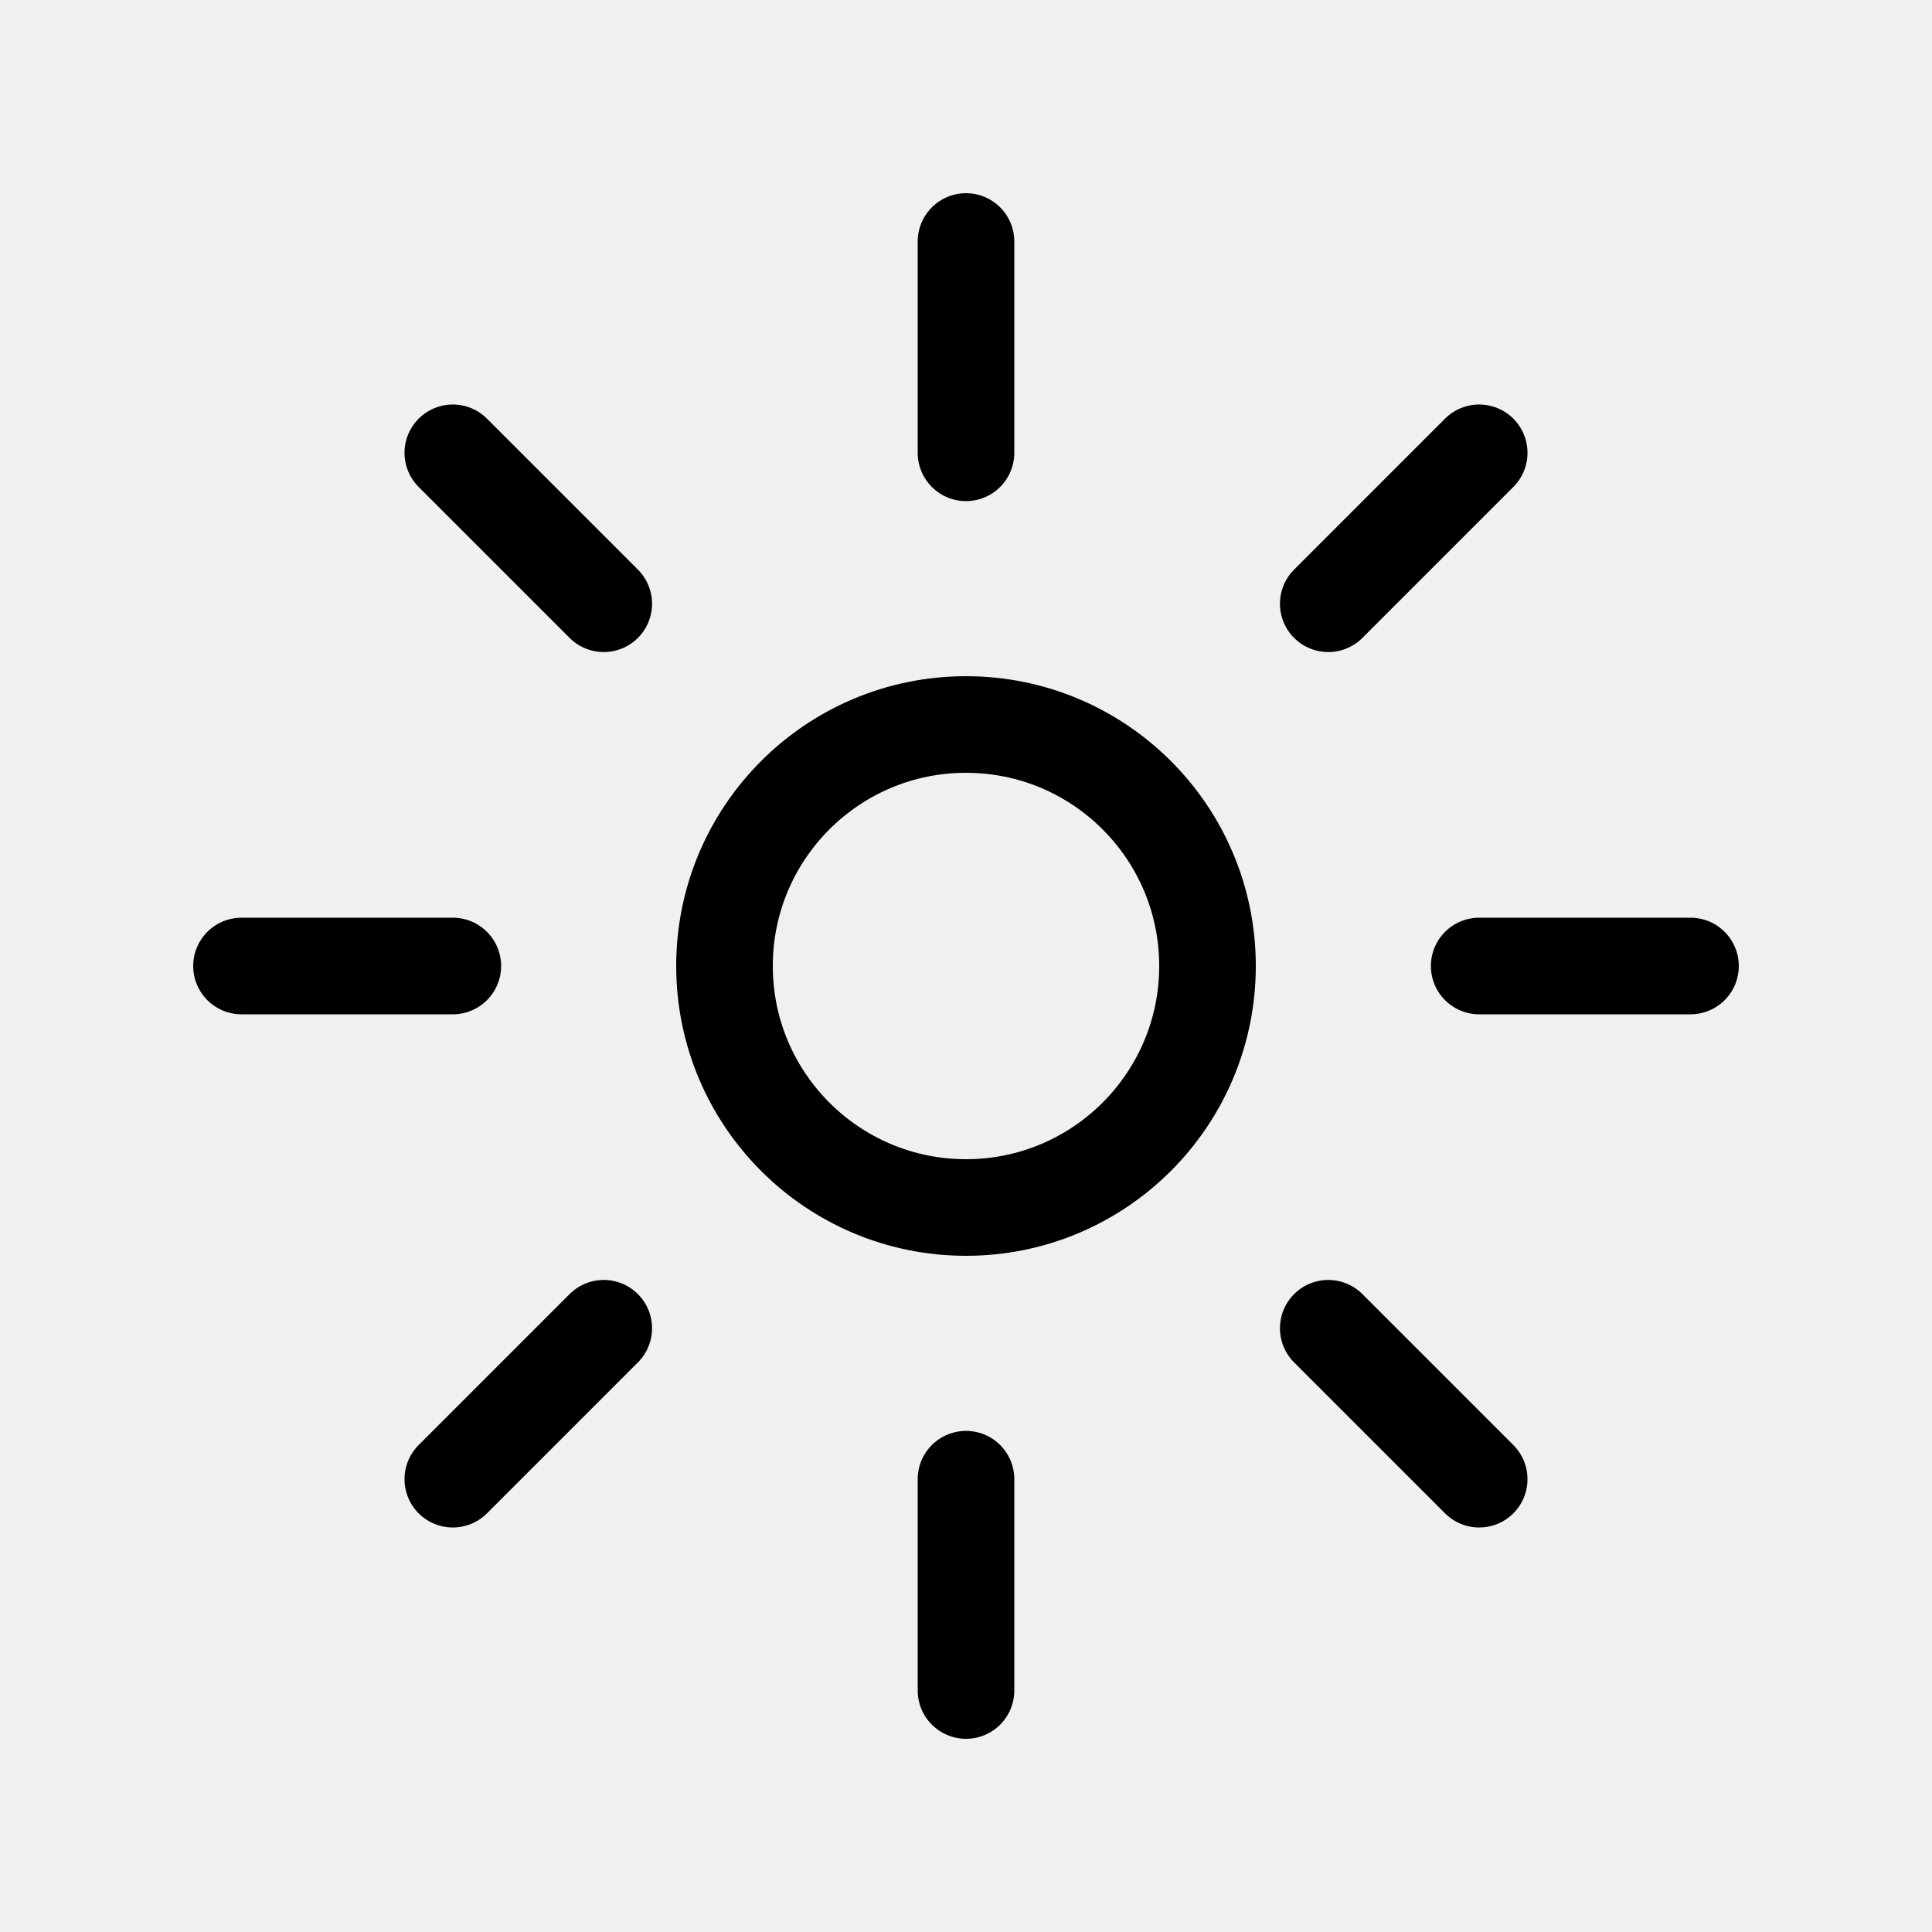
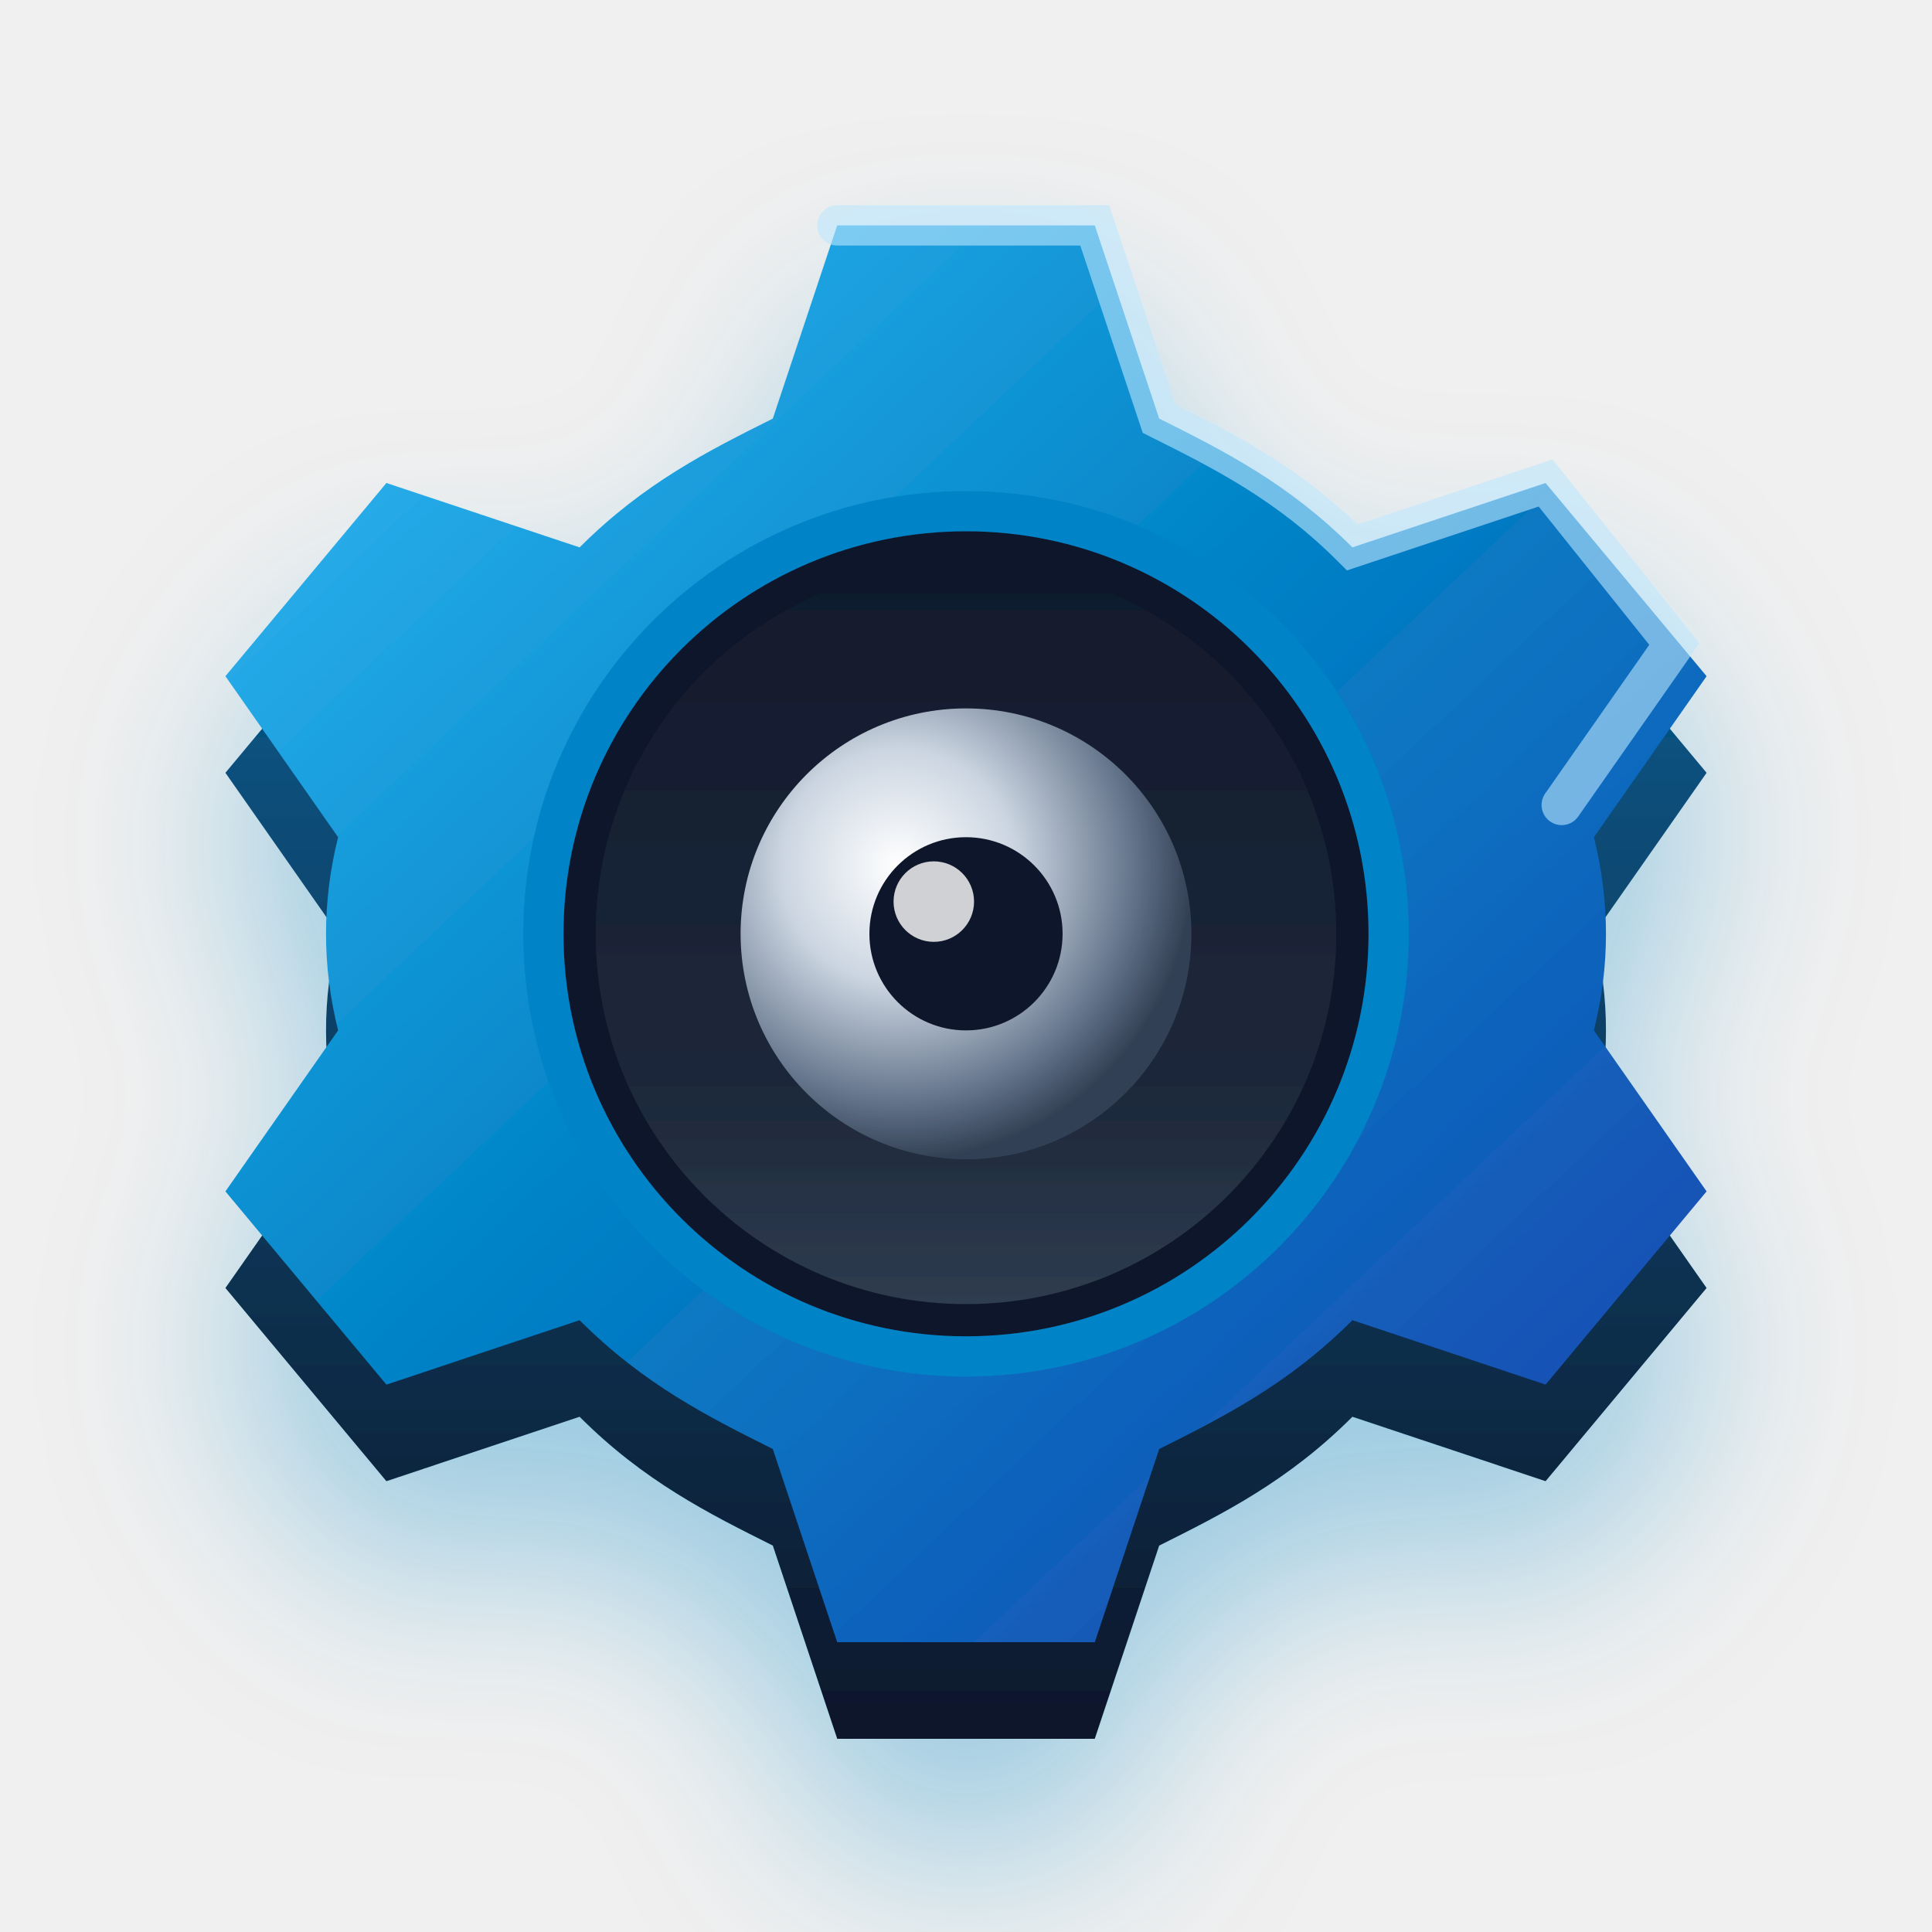
- <svg xmlns="http://www.w3.org/2000/svg" width="64" height="64" viewBox="0 0 64 64" fill="none" stroke="currentColor" stroke-width="3.2" stroke-linecap="round" stroke-linejoin="round">
-   <circle cx="32" cy="32" r="8" />
-   <path d="M32 8v7M32 49v7M8 32h7M49 32h7M15 15l5 5M44 44l5 5M49 15l-5 5M20 44l-5 5" />
+ <svg xmlns="http://www.w3.org/2000/svg" viewBox="0 0 120 120" width="100%" height="100%">
+   <defs>
+     <filter id="st-shadow" x="-20%" y="-20%" width="150%" height="150%">
+       <feDropShadow dx="0" dy="7" stdDeviation="6" flood-color="#0284c7" flood-opacity="0.35" />
+     </filter>
+     <linearGradient id="st-gear-front" x1="0%" y1="0%" x2="100%" y2="100%">
+       <stop offset="0%" stop-color="#38bdf8" />
+       <stop offset="45%" stop-color="#0284c7" />
+       <stop offset="100%" stop-color="#1e40af" />
+     </linearGradient>
+     <linearGradient id="st-gear-side" x1="0%" y1="0%" x2="0%" y2="100%">
+       <stop offset="0%" stop-color="#0369a1" />
+       <stop offset="100%" stop-color="#0f172a" />
+     </linearGradient>
+     <linearGradient id="st-inner-recess" x1="0%" y1="0%" x2="0%" y2="100%">
+       <stop offset="0%" stop-color="#0f172a" />
+       <stop offset="70%" stop-color="#1e293b" />
+       <stop offset="100%" stop-color="#334155" />
+     </linearGradient>
+     <radialGradient id="st-bolt" cx="35%" cy="35%" r="65%">
+       <stop offset="0%" stop-color="#ffffff" />
+       <stop offset="40%" stop-color="#cbd5e1" />
+       <stop offset="80%" stop-color="#64748b" />
+       <stop offset="100%" stop-color="#334155" />
+     </radialGradient>
+   </defs>
+   <g filter="url(#st-shadow)">
+     <g transform="translate(0, 6)" fill="url(#st-gear-side)">
+       <path d="M52 14 H68 L72 26 C76 28 80 30 84 34 L96 30 L106 42 L99 52 C100 56 100 60 99 64 L106 74 L96 86 L84 82 C80 86 76 88 72 90 L68 102 H52 L48 90 C44 88 40 86 36 82 L24 86 L14 74 L21 64 C20 60 20 56 21 52 L14 42 L24 30 L36 34 C40 30 44 28 48 26 Z" />
+     </g>
+     <path d="M52 14 H68 L72 26 C76 28 80 30 84 34 L96 30 L106 42 L99 52 C100 56 100 60 99 64 L106 74 L96 86 L84 82 C80 86 76 88 72 90 L68 102 H52 L48 90 C44 88 40 86 36 82 L24 86 L14 74 L21 64 C20 60 20 56 21 52 L14 42 L24 30 L36 34 C40 30 44 28 48 26 Z" fill="url(#st-gear-front)" />
+     <path d="M52 14 H68 L72 26 C76 28 80 30 84 34 L96 30 L104 40 L97 50" fill="none" stroke="#bae6fd" stroke-width="2.5" stroke-linecap="round" opacity="0.6" />
+     <circle cx="60" cy="58" r="26" fill="url(#st-inner-recess)" />
+     <circle cx="60" cy="58" r="26" fill="none" stroke="#0284c7" stroke-width="3" />
+     <circle cx="60" cy="58" r="24" fill="none" stroke="#0f172a" stroke-width="2" />
+     <circle cx="60" cy="58" r="14" fill="url(#st-bolt)" />
+     <circle cx="60" cy="58" r="6" fill="#0f172a" />
+     <circle cx="58" cy="56" r="2.5" fill="#ffffff" opacity="0.8" />
+   </g>
</svg>
